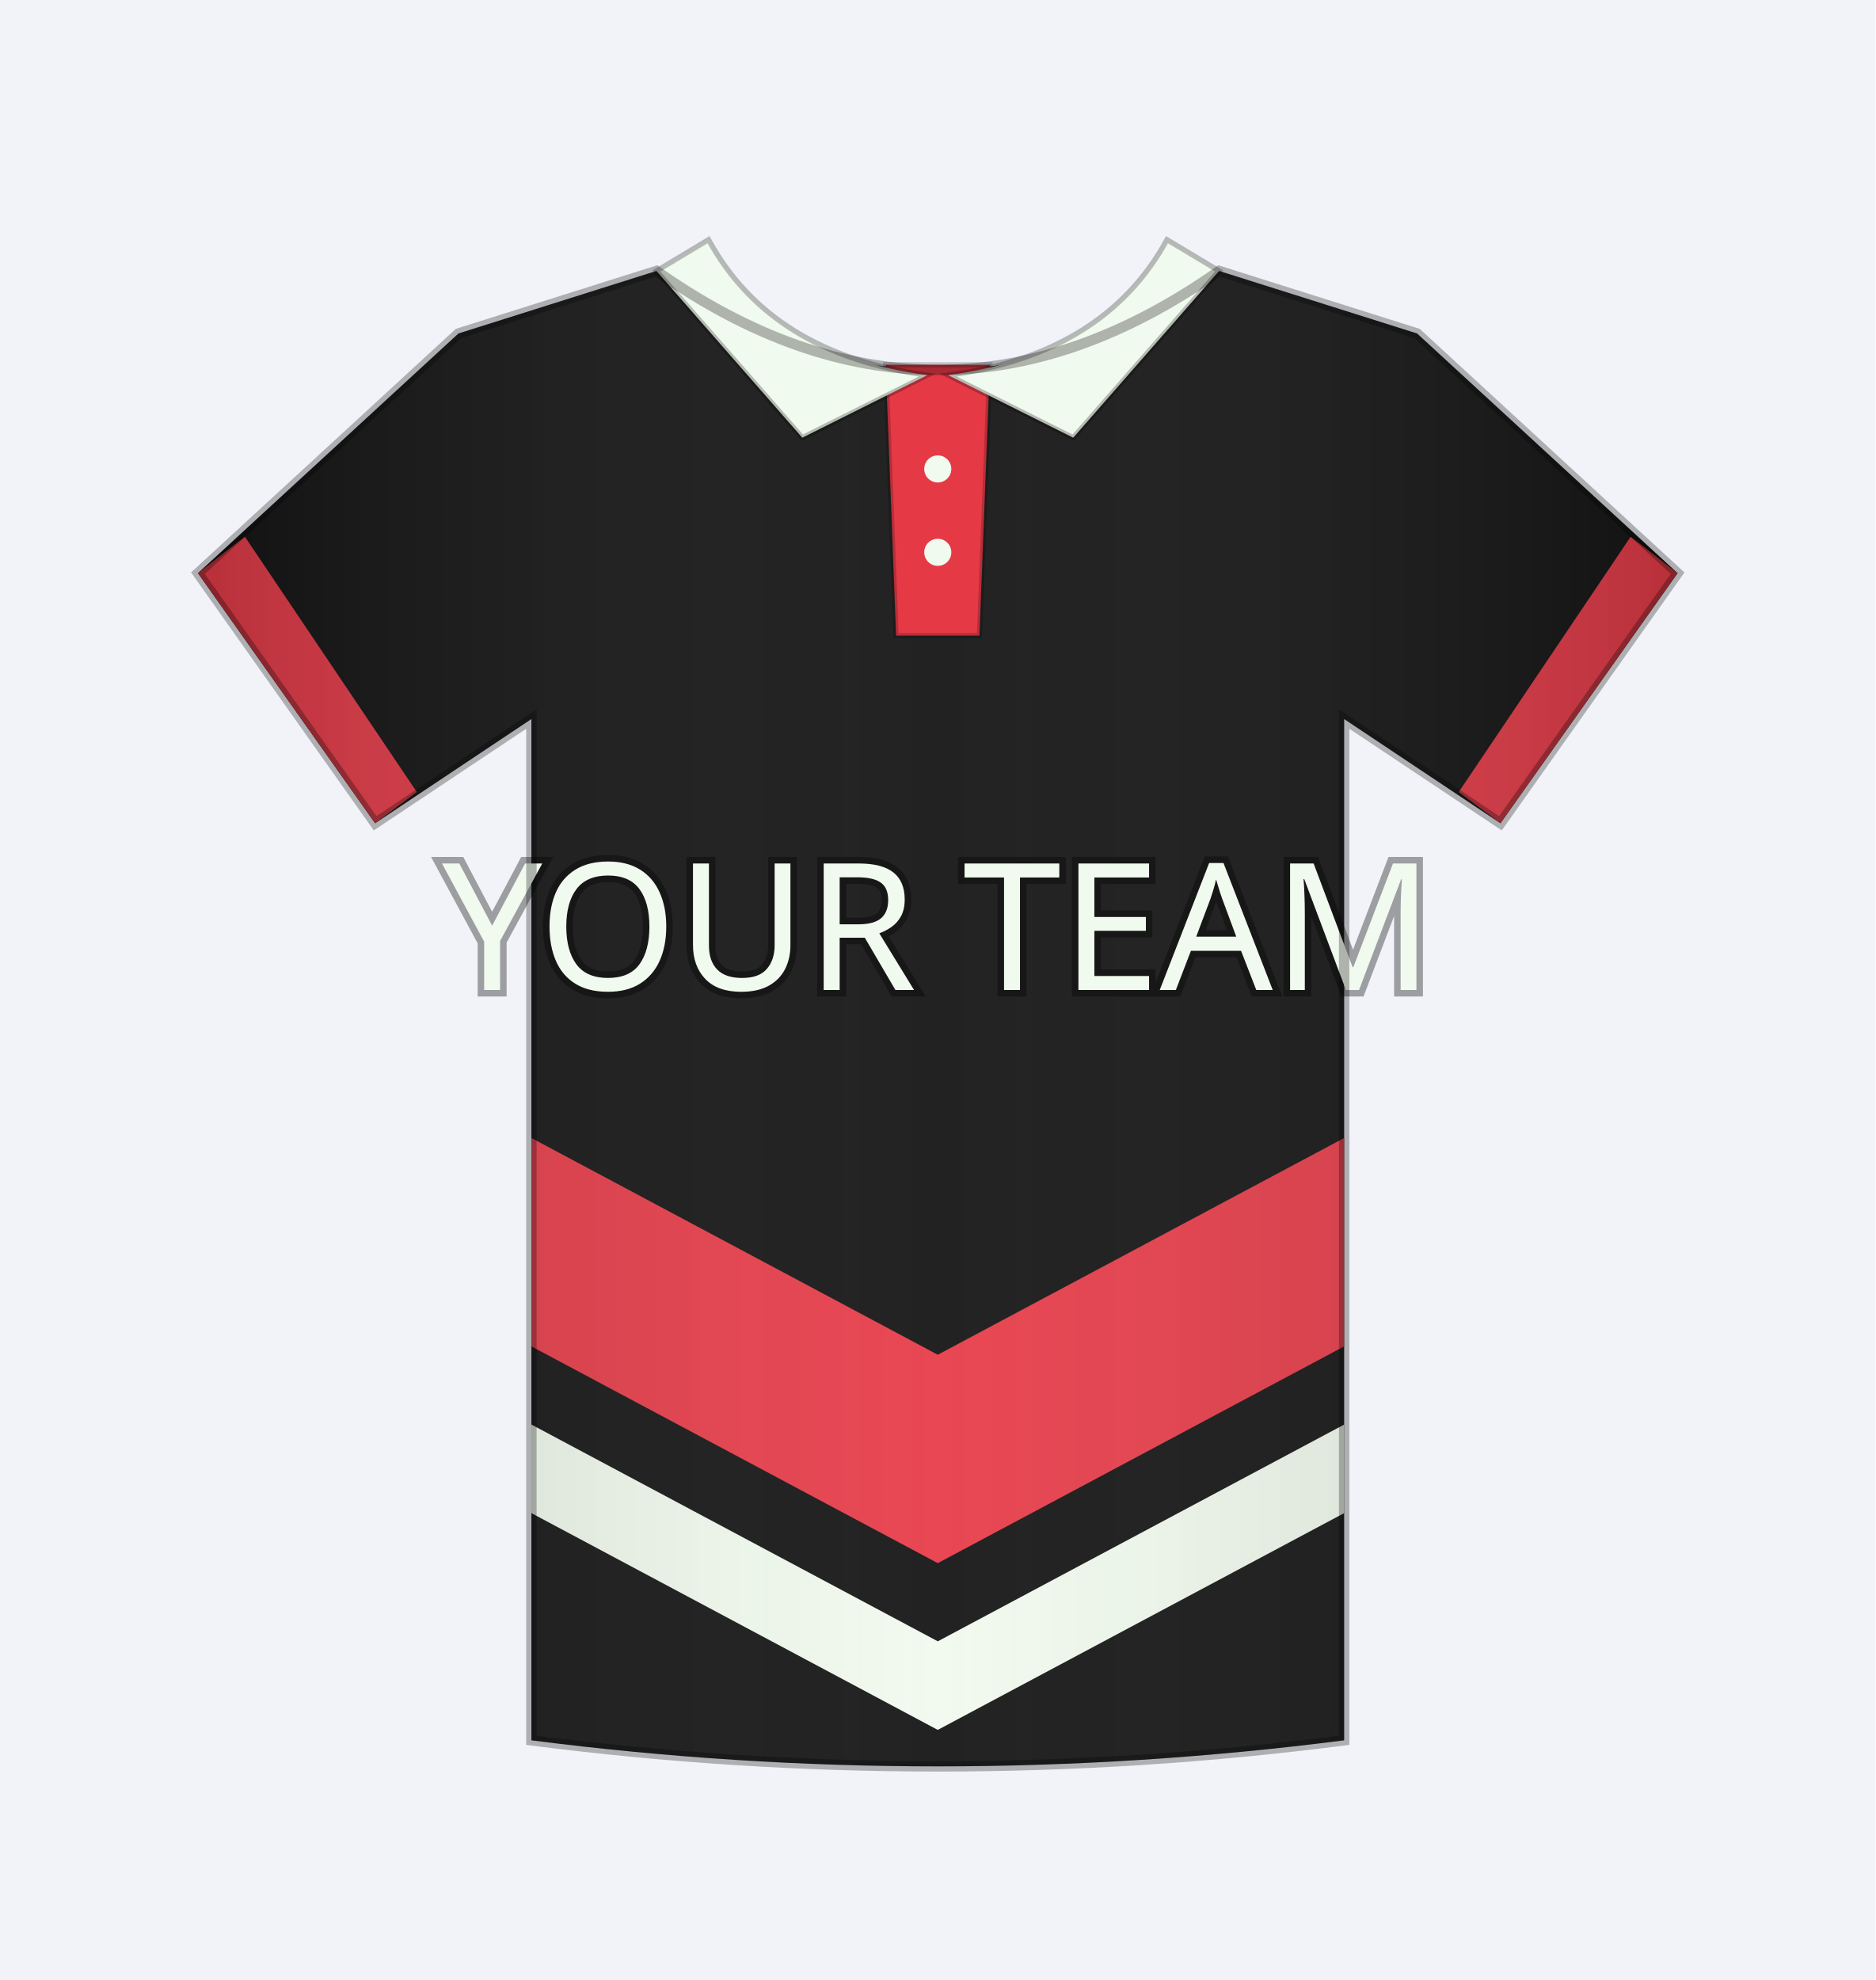
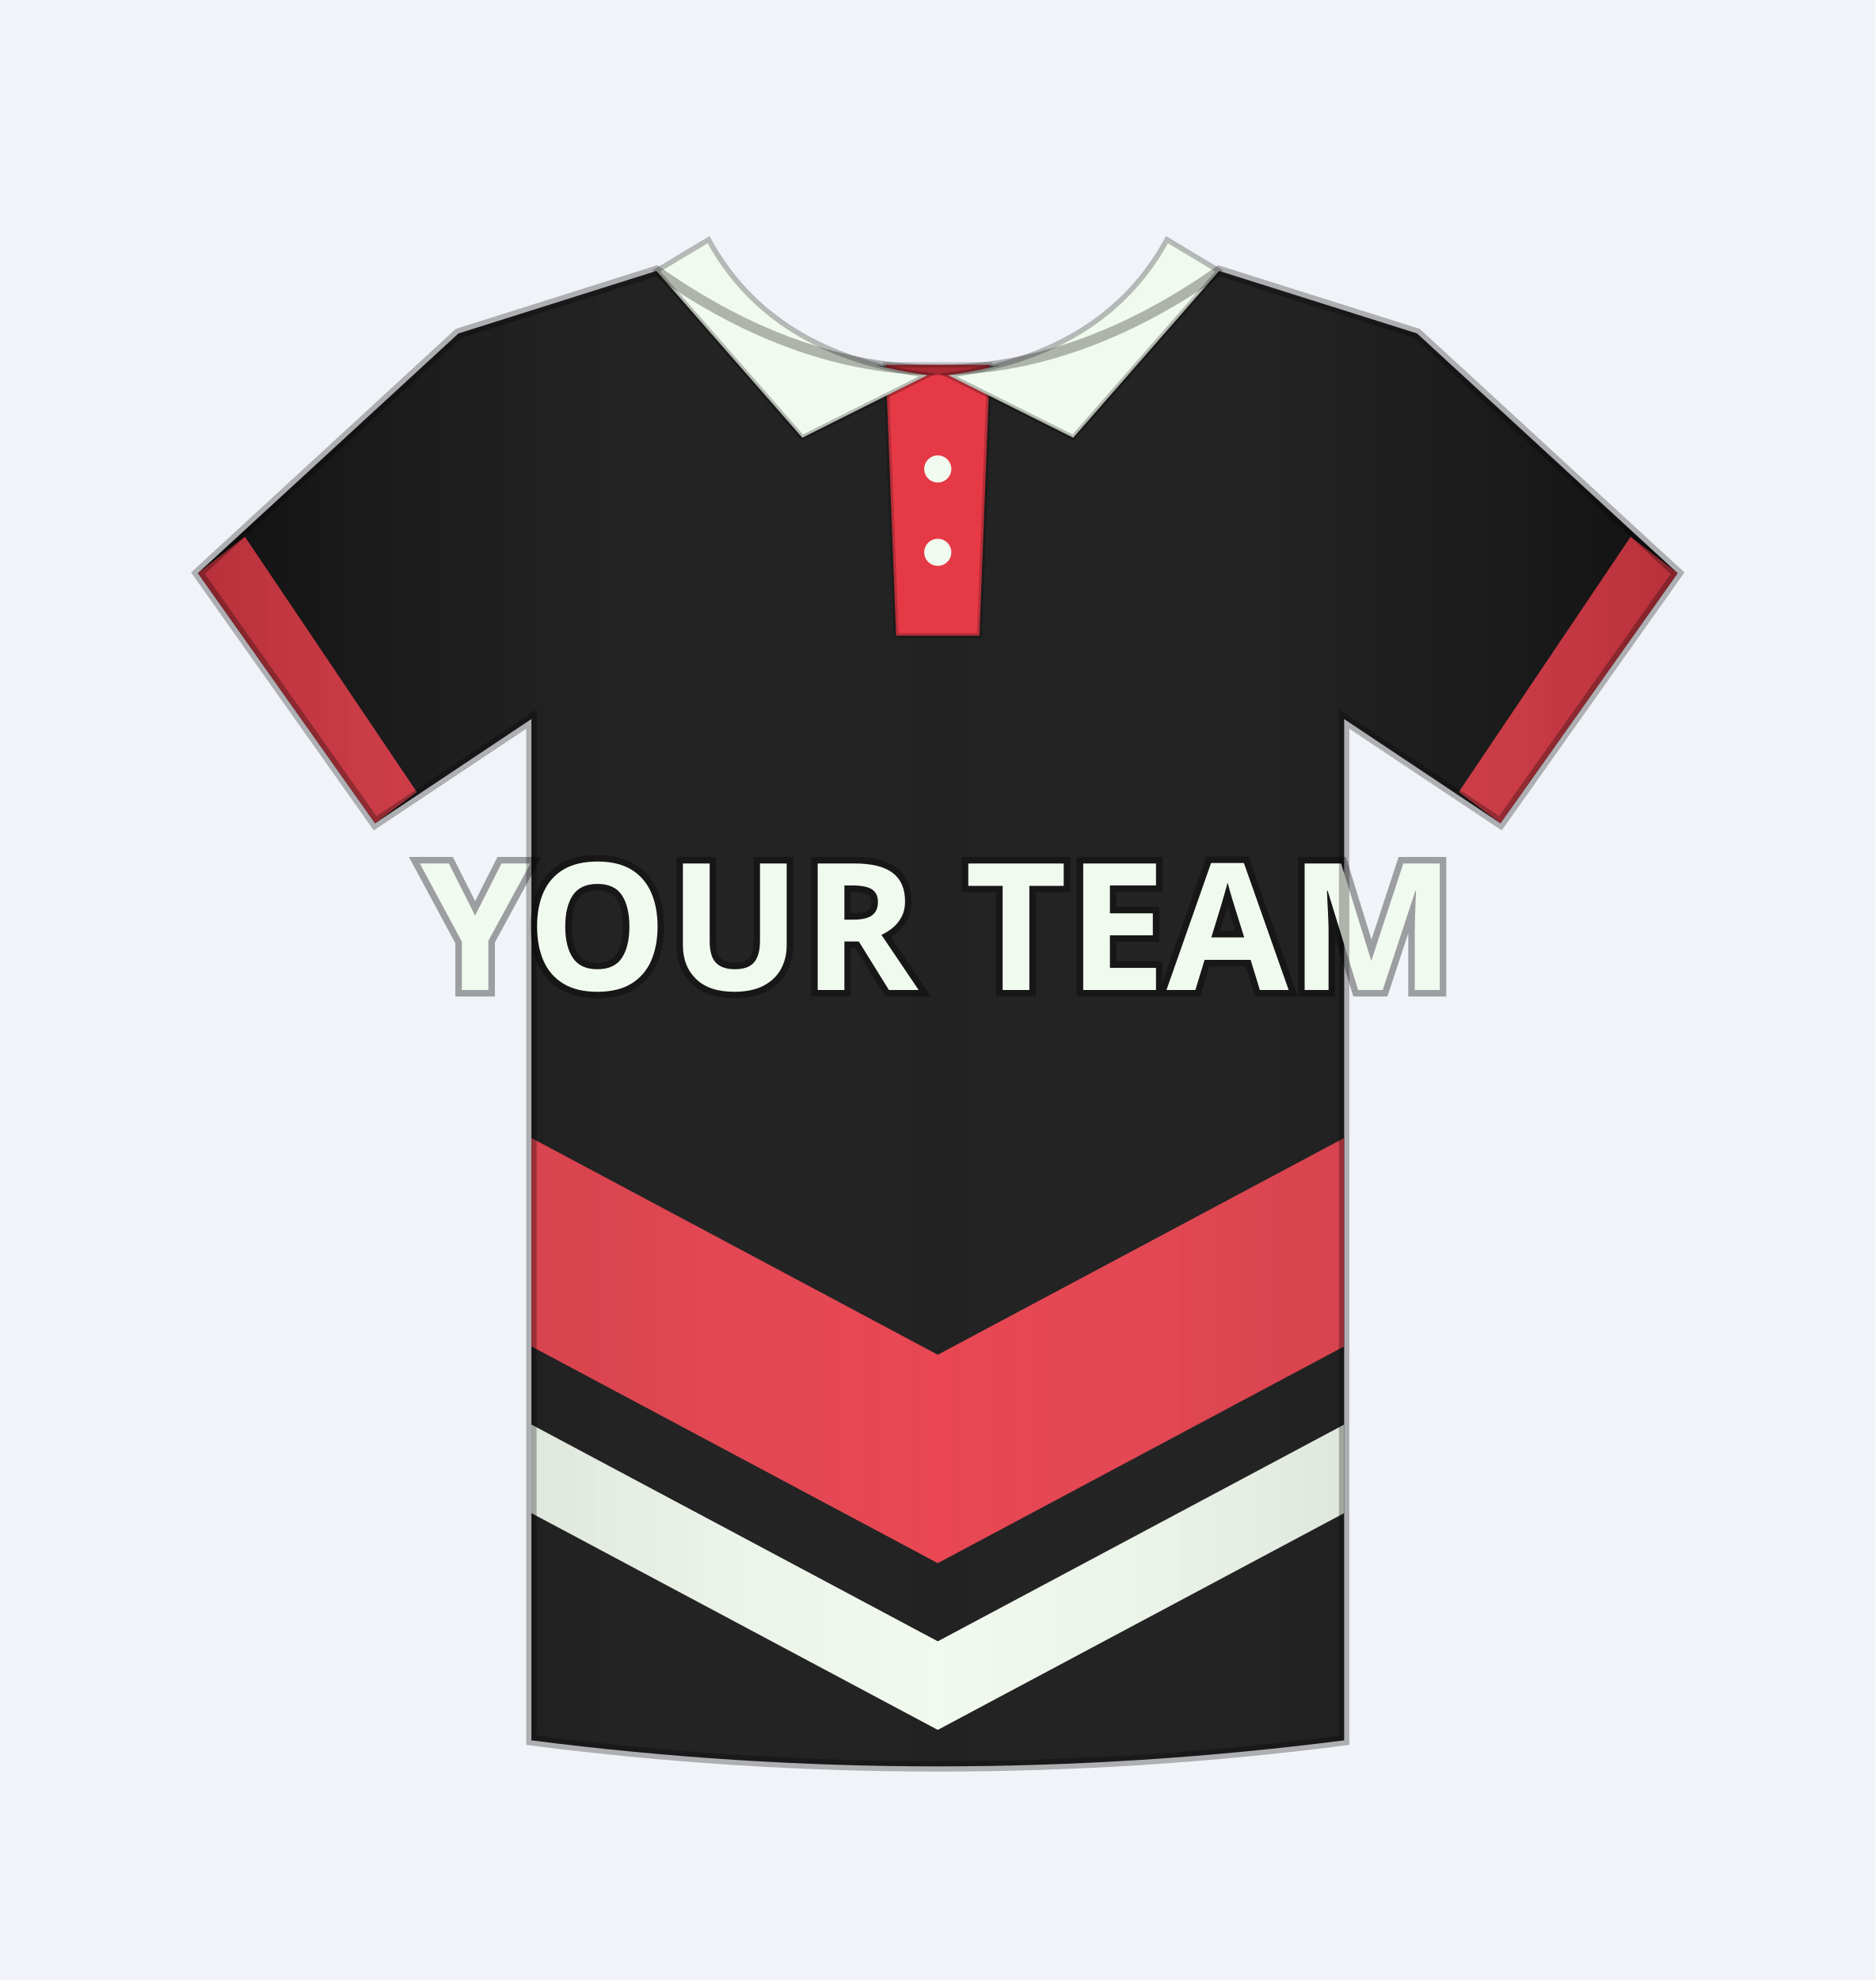
<svg xmlns="http://www.w3.org/2000/svg" viewBox="-30 -30 360 380" width="720" height="760" role="img" aria-label="Jersey front view">
  <rect x="-30" y="-30" width="360" height="380" fill="#f1f3f8" />
  <defs>
-     <clipPath id="j5qookc">
+     <clipPath id="j5y46mc">
      <path d="M96 22 L58 34 L8 80 L42 128 L72 108 L72 304 Q150 314 228 304 L228 108 L258 128 L292 80 L242 34 L204 22 Q150 60 96 22 Z" />
    </clipPath>
-     <linearGradient id="j5qooks" x1="0" y1="0" x2="1" y2="0">
+     <linearGradient id="j5y46ms" x1="0" y1="0" x2="1" y2="0">
      <stop offset="0" stop-color="#000" stop-opacity=".22" />
      <stop offset=".5" stop-color="#fff" stop-opacity=".07" />
      <stop offset="1" stop-color="#000" stop-opacity=".22" />
    </linearGradient>
  </defs>
-   <g clip-path="url(#j5qookc)">
+   <g clip-path="url(#j5y46mc)">
    <rect width="300" height="340" fill="#111111" />
    <path d="M0 150 L150 230 L300 150 L300 190 L150 270 L0 190Z" fill="#e63946" />
    <path d="M0 205 L150 285 L300 205 L300 222 L150 302 L0 222Z" fill="#f1faee" />
    <path d="M8 80 L42 128 L50 122 L17 73Z" fill="#e63946" />
    <path d="M292 80 L258 128 L250 122 L283 73Z" fill="#e63946" />
-     <rect width="300" height="340" fill="url(#j5qooks)" />
+     <rect width="300" height="340" fill="url(#j5y46ms)" />
  </g>
  <path d="M140 40 L160 40 L158 92 L142 92Z" fill="#e63946" stroke="rgba(0,0,0,.2)" />
  <circle cx="150" cy="60" r="2.6" fill="#f1faee" />
  <circle cx="150" cy="76" r="2.6" fill="#f1faee" />
  <path d="M96 22 L124 54 L148 42 Q118 38 106 16Z" fill="#f1faee" stroke="rgba(0,0,0,.25)" />
  <path d="M204 22 L176 54 L152 42 Q182 38 194 16Z" fill="#f1faee" stroke="rgba(0,0,0,.25)" />
-   <text x="150" y="160" font-size="34.0" font-family="Bebas Neue,Impact,Arial Narrow,sans-serif" text-anchor="middle" fill="#f1faee" stroke="rgba(0,0,0,.35)" stroke-width="2.5" paint-order="stroke">YOUR TEAM</text>
+   <text x="150" y="160" font-size="34.0" font-family="Bebas Neue,Impact,Arial Narrow,sans-serif" text-anchor="middle" font-weight="700" fill="#f1faee" stroke="rgba(0,0,0,.35)" stroke-width="2.5" paint-order="stroke">YOUR TEAM</text>
  <path d="M96 22 L58 34 L8 80 L42 128 L72 108 L72 304 Q150 314 228 304 L228 108 L258 128 L292 80 L242 34 L204 22 Q150 60 96 22 Z" fill="none" stroke="rgba(0,0,0,.28)" stroke-width="2" />
</svg>
